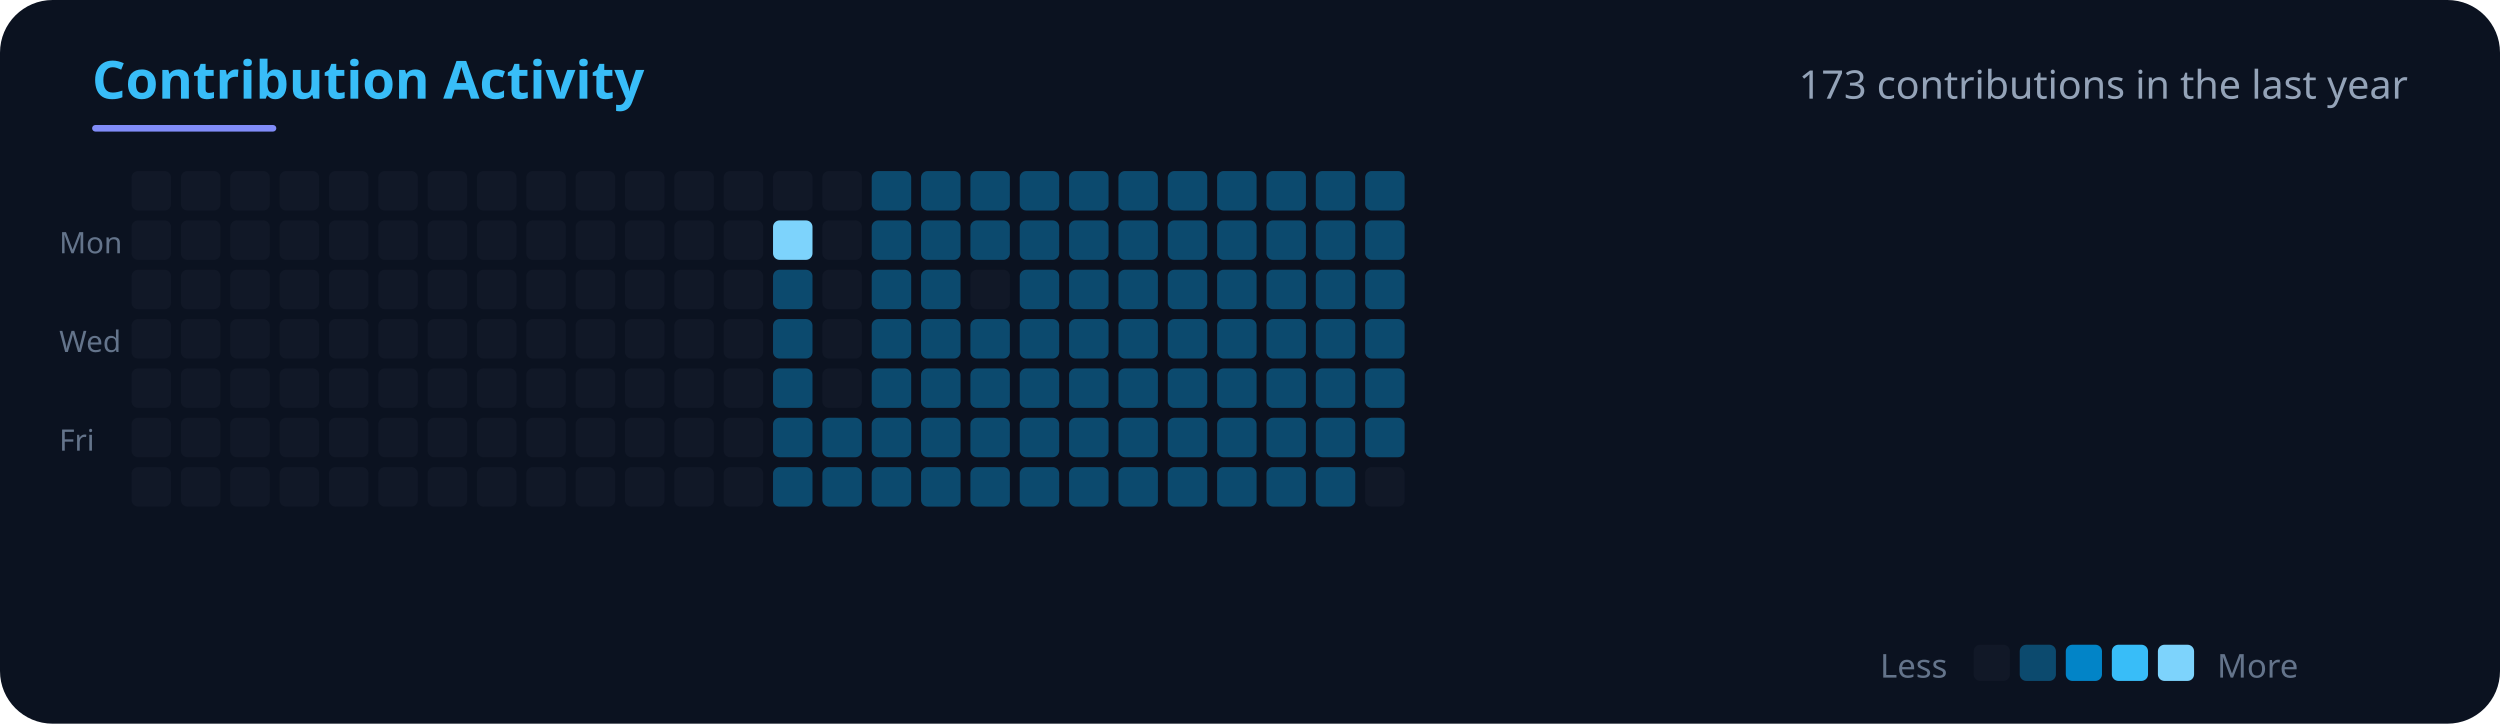
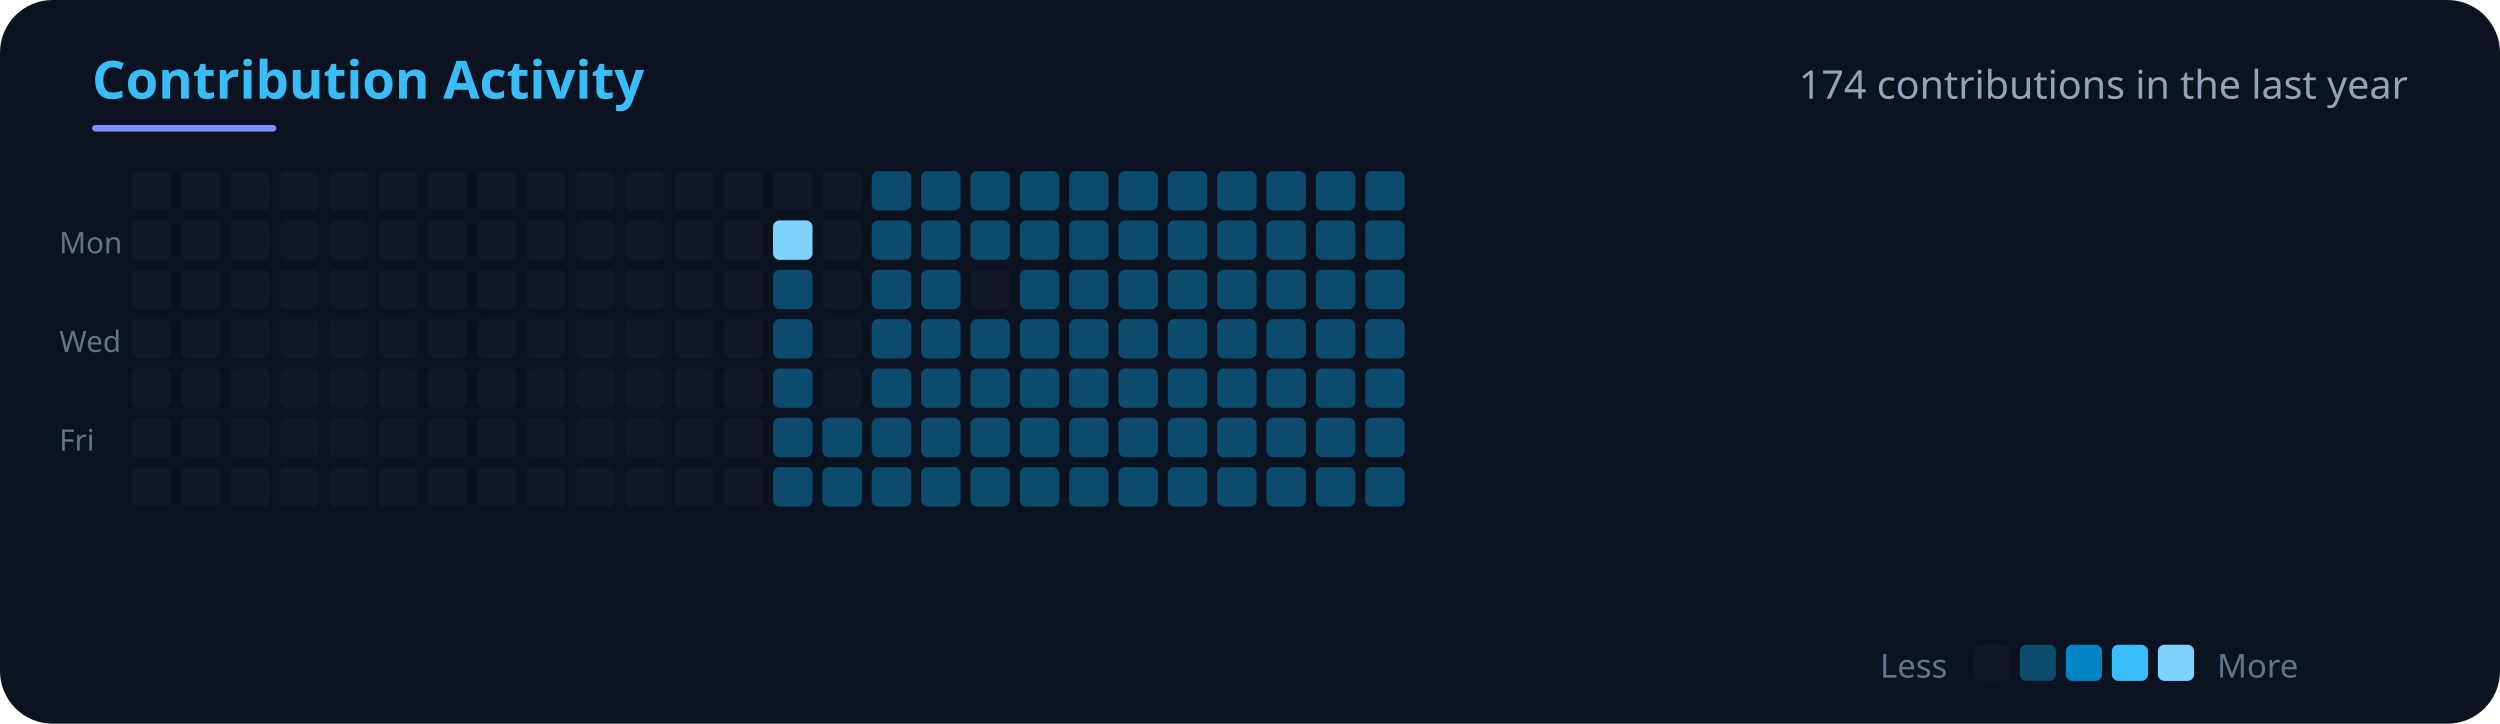
<svg xmlns="http://www.w3.org/2000/svg" width="760" height="220" viewBox="0 0 760 220" role="img">
  <rect width="100%" height="100%" rx="16" fill="#0B1220" />
  <text x="28" y="30" fill="#38BDF8" font-family="Segoe UI, Ubuntu, sans-serif" font-size="16" font-weight="700">Contribution Activity</text>
-   <text x="732" y="30" text-anchor="end" fill="#94A3B8" font-family="Segoe UI, Ubuntu, sans-serif" font-size="12">173 contributions in the last year</text>
+   <text x="732" y="30" text-anchor="end" fill="#94A3B8" font-family="Segoe UI, Ubuntu, sans-serif" font-size="12">174 contributions in the last year</text>
  <rect x="28" y="38" width="56" height="2" rx="1" fill="#818CF8" />
  <text x="18" y="77" fill="#64748B" font-family="Segoe UI, Ubuntu, sans-serif" font-size="9">Mon</text>
  <text x="18" y="107" fill="#64748B" font-family="Segoe UI, Ubuntu, sans-serif" font-size="9">Wed</text>
  <text x="18" y="137" fill="#64748B" font-family="Segoe UI, Ubuntu, sans-serif" font-size="9">Fri</text>
  <rect x="40" y="52" width="12" height="12" rx="2" fill="#111827" />
  <rect x="40" y="67" width="12" height="12" rx="2" fill="#111827" />
  <rect x="40" y="82" width="12" height="12" rx="2" fill="#111827" />
  <rect x="40" y="97" width="12" height="12" rx="2" fill="#111827" />
  <rect x="40" y="112" width="12" height="12" rx="2" fill="#111827" />
  <rect x="40" y="127" width="12" height="12" rx="2" fill="#111827" />
  <rect x="40" y="142" width="12" height="12" rx="2" fill="#111827" />
  <rect x="55" y="52" width="12" height="12" rx="2" fill="#111827" />
  <rect x="55" y="67" width="12" height="12" rx="2" fill="#111827" />
  <rect x="55" y="82" width="12" height="12" rx="2" fill="#111827" />
  <rect x="55" y="97" width="12" height="12" rx="2" fill="#111827" />
  <rect x="55" y="112" width="12" height="12" rx="2" fill="#111827" />
  <rect x="55" y="127" width="12" height="12" rx="2" fill="#111827" />
  <rect x="55" y="142" width="12" height="12" rx="2" fill="#111827" />
  <rect x="70" y="52" width="12" height="12" rx="2" fill="#111827" />
  <rect x="70" y="67" width="12" height="12" rx="2" fill="#111827" />
  <rect x="70" y="82" width="12" height="12" rx="2" fill="#111827" />
  <rect x="70" y="97" width="12" height="12" rx="2" fill="#111827" />
  <rect x="70" y="112" width="12" height="12" rx="2" fill="#111827" />
  <rect x="70" y="127" width="12" height="12" rx="2" fill="#111827" />
  <rect x="70" y="142" width="12" height="12" rx="2" fill="#111827" />
  <rect x="85" y="52" width="12" height="12" rx="2" fill="#111827" />
  <rect x="85" y="67" width="12" height="12" rx="2" fill="#111827" />
  <rect x="85" y="82" width="12" height="12" rx="2" fill="#111827" />
  <rect x="85" y="97" width="12" height="12" rx="2" fill="#111827" />
  <rect x="85" y="112" width="12" height="12" rx="2" fill="#111827" />
  <rect x="85" y="127" width="12" height="12" rx="2" fill="#111827" />
  <rect x="85" y="142" width="12" height="12" rx="2" fill="#111827" />
  <rect x="100" y="52" width="12" height="12" rx="2" fill="#111827" />
  <rect x="100" y="67" width="12" height="12" rx="2" fill="#111827" />
  <rect x="100" y="82" width="12" height="12" rx="2" fill="#111827" />
  <rect x="100" y="97" width="12" height="12" rx="2" fill="#111827" />
  <rect x="100" y="112" width="12" height="12" rx="2" fill="#111827" />
  <rect x="100" y="127" width="12" height="12" rx="2" fill="#111827" />
  <rect x="100" y="142" width="12" height="12" rx="2" fill="#111827" />
  <rect x="115" y="52" width="12" height="12" rx="2" fill="#111827" />
  <rect x="115" y="67" width="12" height="12" rx="2" fill="#111827" />
  <rect x="115" y="82" width="12" height="12" rx="2" fill="#111827" />
  <rect x="115" y="97" width="12" height="12" rx="2" fill="#111827" />
  <rect x="115" y="112" width="12" height="12" rx="2" fill="#111827" />
  <rect x="115" y="127" width="12" height="12" rx="2" fill="#111827" />
  <rect x="115" y="142" width="12" height="12" rx="2" fill="#111827" />
  <rect x="130" y="52" width="12" height="12" rx="2" fill="#111827" />
  <rect x="130" y="67" width="12" height="12" rx="2" fill="#111827" />
  <rect x="130" y="82" width="12" height="12" rx="2" fill="#111827" />
  <rect x="130" y="97" width="12" height="12" rx="2" fill="#111827" />
  <rect x="130" y="112" width="12" height="12" rx="2" fill="#111827" />
  <rect x="130" y="127" width="12" height="12" rx="2" fill="#111827" />
  <rect x="130" y="142" width="12" height="12" rx="2" fill="#111827" />
  <rect x="145" y="52" width="12" height="12" rx="2" fill="#111827" />
  <rect x="145" y="67" width="12" height="12" rx="2" fill="#111827" />
  <rect x="145" y="82" width="12" height="12" rx="2" fill="#111827" />
  <rect x="145" y="97" width="12" height="12" rx="2" fill="#111827" />
  <rect x="145" y="112" width="12" height="12" rx="2" fill="#111827" />
  <rect x="145" y="127" width="12" height="12" rx="2" fill="#111827" />
  <rect x="145" y="142" width="12" height="12" rx="2" fill="#111827" />
  <rect x="160" y="52" width="12" height="12" rx="2" fill="#111827" />
  <rect x="160" y="67" width="12" height="12" rx="2" fill="#111827" />
  <rect x="160" y="82" width="12" height="12" rx="2" fill="#111827" />
  <rect x="160" y="97" width="12" height="12" rx="2" fill="#111827" />
  <rect x="160" y="112" width="12" height="12" rx="2" fill="#111827" />
  <rect x="160" y="127" width="12" height="12" rx="2" fill="#111827" />
  <rect x="160" y="142" width="12" height="12" rx="2" fill="#111827" />
  <rect x="175" y="52" width="12" height="12" rx="2" fill="#111827" />
  <rect x="175" y="67" width="12" height="12" rx="2" fill="#111827" />
  <rect x="175" y="82" width="12" height="12" rx="2" fill="#111827" />
  <rect x="175" y="97" width="12" height="12" rx="2" fill="#111827" />
  <rect x="175" y="112" width="12" height="12" rx="2" fill="#111827" />
  <rect x="175" y="127" width="12" height="12" rx="2" fill="#111827" />
  <rect x="175" y="142" width="12" height="12" rx="2" fill="#111827" />
  <rect x="190" y="52" width="12" height="12" rx="2" fill="#111827" />
  <rect x="190" y="67" width="12" height="12" rx="2" fill="#111827" />
  <rect x="190" y="82" width="12" height="12" rx="2" fill="#111827" />
  <rect x="190" y="97" width="12" height="12" rx="2" fill="#111827" />
  <rect x="190" y="112" width="12" height="12" rx="2" fill="#111827" />
  <rect x="190" y="127" width="12" height="12" rx="2" fill="#111827" />
  <rect x="190" y="142" width="12" height="12" rx="2" fill="#111827" />
  <rect x="205" y="52" width="12" height="12" rx="2" fill="#111827" />
  <rect x="205" y="67" width="12" height="12" rx="2" fill="#111827" />
  <rect x="205" y="82" width="12" height="12" rx="2" fill="#111827" />
  <rect x="205" y="97" width="12" height="12" rx="2" fill="#111827" />
  <rect x="205" y="112" width="12" height="12" rx="2" fill="#111827" />
  <rect x="205" y="127" width="12" height="12" rx="2" fill="#111827" />
  <rect x="205" y="142" width="12" height="12" rx="2" fill="#111827" />
  <rect x="220" y="52" width="12" height="12" rx="2" fill="#111827" />
  <rect x="220" y="67" width="12" height="12" rx="2" fill="#111827" />
  <rect x="220" y="82" width="12" height="12" rx="2" fill="#111827" />
  <rect x="220" y="97" width="12" height="12" rx="2" fill="#111827" />
  <rect x="220" y="112" width="12" height="12" rx="2" fill="#111827" />
  <rect x="220" y="127" width="12" height="12" rx="2" fill="#111827" />
  <rect x="220" y="142" width="12" height="12" rx="2" fill="#111827" />
  <rect x="235" y="52" width="12" height="12" rx="2" fill="#111827" />
  <rect x="235" y="67" width="12" height="12" rx="2" fill="#7DD3FC" />
  <rect x="235" y="82" width="12" height="12" rx="2" fill="#0C4A6E" />
  <rect x="235" y="97" width="12" height="12" rx="2" fill="#0C4A6E" />
  <rect x="235" y="112" width="12" height="12" rx="2" fill="#0C4A6E" />
  <rect x="235" y="127" width="12" height="12" rx="2" fill="#0C4A6E" />
  <rect x="235" y="142" width="12" height="12" rx="2" fill="#0C4A6E" />
  <rect x="250" y="52" width="12" height="12" rx="2" fill="#111827" />
  <rect x="250" y="67" width="12" height="12" rx="2" fill="#111827" />
  <rect x="250" y="82" width="12" height="12" rx="2" fill="#111827" />
  <rect x="250" y="97" width="12" height="12" rx="2" fill="#111827" />
  <rect x="250" y="112" width="12" height="12" rx="2" fill="#111827" />
  <rect x="250" y="127" width="12" height="12" rx="2" fill="#0C4A6E" />
  <rect x="250" y="142" width="12" height="12" rx="2" fill="#0C4A6E" />
  <rect x="265" y="52" width="12" height="12" rx="2" fill="#0C4A6E" />
  <rect x="265" y="67" width="12" height="12" rx="2" fill="#0C4A6E" />
  <rect x="265" y="82" width="12" height="12" rx="2" fill="#0C4A6E" />
  <rect x="265" y="97" width="12" height="12" rx="2" fill="#0C4A6E" />
  <rect x="265" y="112" width="12" height="12" rx="2" fill="#0C4A6E" />
  <rect x="265" y="127" width="12" height="12" rx="2" fill="#0C4A6E" />
  <rect x="265" y="142" width="12" height="12" rx="2" fill="#0C4A6E" />
  <rect x="280" y="52" width="12" height="12" rx="2" fill="#0C4A6E" />
  <rect x="280" y="67" width="12" height="12" rx="2" fill="#0C4A6E" />
  <rect x="280" y="82" width="12" height="12" rx="2" fill="#0C4A6E" />
  <rect x="280" y="97" width="12" height="12" rx="2" fill="#0C4A6E" />
  <rect x="280" y="112" width="12" height="12" rx="2" fill="#0C4A6E" />
  <rect x="280" y="127" width="12" height="12" rx="2" fill="#0C4A6E" />
  <rect x="280" y="142" width="12" height="12" rx="2" fill="#0C4A6E" />
  <rect x="295" y="52" width="12" height="12" rx="2" fill="#0C4A6E" />
  <rect x="295" y="67" width="12" height="12" rx="2" fill="#0C4A6E" />
  <rect x="295" y="82" width="12" height="12" rx="2" fill="#111827" />
  <rect x="295" y="97" width="12" height="12" rx="2" fill="#0C4A6E" />
  <rect x="295" y="112" width="12" height="12" rx="2" fill="#0C4A6E" />
  <rect x="295" y="127" width="12" height="12" rx="2" fill="#0C4A6E" />
  <rect x="295" y="142" width="12" height="12" rx="2" fill="#0C4A6E" />
  <rect x="310" y="52" width="12" height="12" rx="2" fill="#0C4A6E" />
  <rect x="310" y="67" width="12" height="12" rx="2" fill="#0C4A6E" />
  <rect x="310" y="82" width="12" height="12" rx="2" fill="#0C4A6E" />
  <rect x="310" y="97" width="12" height="12" rx="2" fill="#0C4A6E" />
  <rect x="310" y="112" width="12" height="12" rx="2" fill="#0C4A6E" />
  <rect x="310" y="127" width="12" height="12" rx="2" fill="#0C4A6E" />
  <rect x="310" y="142" width="12" height="12" rx="2" fill="#0C4A6E" />
  <rect x="325" y="52" width="12" height="12" rx="2" fill="#0C4A6E" />
  <rect x="325" y="67" width="12" height="12" rx="2" fill="#0C4A6E" />
  <rect x="325" y="82" width="12" height="12" rx="2" fill="#0C4A6E" />
  <rect x="325" y="97" width="12" height="12" rx="2" fill="#0C4A6E" />
  <rect x="325" y="112" width="12" height="12" rx="2" fill="#0C4A6E" />
  <rect x="325" y="127" width="12" height="12" rx="2" fill="#0C4A6E" />
  <rect x="325" y="142" width="12" height="12" rx="2" fill="#0C4A6E" />
  <rect x="340" y="52" width="12" height="12" rx="2" fill="#0C4A6E" />
  <rect x="340" y="67" width="12" height="12" rx="2" fill="#0C4A6E" />
  <rect x="340" y="82" width="12" height="12" rx="2" fill="#0C4A6E" />
  <rect x="340" y="97" width="12" height="12" rx="2" fill="#0C4A6E" />
  <rect x="340" y="112" width="12" height="12" rx="2" fill="#0C4A6E" />
  <rect x="340" y="127" width="12" height="12" rx="2" fill="#0C4A6E" />
  <rect x="340" y="142" width="12" height="12" rx="2" fill="#0C4A6E" />
  <rect x="355" y="52" width="12" height="12" rx="2" fill="#0C4A6E" />
  <rect x="355" y="67" width="12" height="12" rx="2" fill="#0C4A6E" />
  <rect x="355" y="82" width="12" height="12" rx="2" fill="#0C4A6E" />
  <rect x="355" y="97" width="12" height="12" rx="2" fill="#0C4A6E" />
  <rect x="355" y="112" width="12" height="12" rx="2" fill="#0C4A6E" />
  <rect x="355" y="127" width="12" height="12" rx="2" fill="#0C4A6E" />
  <rect x="355" y="142" width="12" height="12" rx="2" fill="#0C4A6E" />
  <rect x="370" y="52" width="12" height="12" rx="2" fill="#0C4A6E" />
  <rect x="370" y="67" width="12" height="12" rx="2" fill="#0C4A6E" />
  <rect x="370" y="82" width="12" height="12" rx="2" fill="#0C4A6E" />
  <rect x="370" y="97" width="12" height="12" rx="2" fill="#0C4A6E" />
  <rect x="370" y="112" width="12" height="12" rx="2" fill="#0C4A6E" />
  <rect x="370" y="127" width="12" height="12" rx="2" fill="#0C4A6E" />
  <rect x="370" y="142" width="12" height="12" rx="2" fill="#0C4A6E" />
  <rect x="385" y="52" width="12" height="12" rx="2" fill="#0C4A6E" />
  <rect x="385" y="67" width="12" height="12" rx="2" fill="#0C4A6E" />
  <rect x="385" y="82" width="12" height="12" rx="2" fill="#0C4A6E" />
  <rect x="385" y="97" width="12" height="12" rx="2" fill="#0C4A6E" />
  <rect x="385" y="112" width="12" height="12" rx="2" fill="#0C4A6E" />
  <rect x="385" y="127" width="12" height="12" rx="2" fill="#0C4A6E" />
  <rect x="385" y="142" width="12" height="12" rx="2" fill="#0C4A6E" />
  <rect x="400" y="52" width="12" height="12" rx="2" fill="#0C4A6E" />
  <rect x="400" y="67" width="12" height="12" rx="2" fill="#0C4A6E" />
  <rect x="400" y="82" width="12" height="12" rx="2" fill="#0C4A6E" />
  <rect x="400" y="97" width="12" height="12" rx="2" fill="#0C4A6E" />
  <rect x="400" y="112" width="12" height="12" rx="2" fill="#0C4A6E" />
  <rect x="400" y="127" width="12" height="12" rx="2" fill="#0C4A6E" />
  <rect x="400" y="142" width="12" height="12" rx="2" fill="#0C4A6E" />
  <rect x="415" y="52" width="12" height="12" rx="2" fill="#0C4A6E" />
  <rect x="415" y="67" width="12" height="12" rx="2" fill="#0C4A6E" />
  <rect x="415" y="82" width="12" height="12" rx="2" fill="#0C4A6E" />
  <rect x="415" y="97" width="12" height="12" rx="2" fill="#0C4A6E" />
  <rect x="415" y="112" width="12" height="12" rx="2" fill="#0C4A6E" />
  <rect x="415" y="127" width="12" height="12" rx="2" fill="#0C4A6E" />
-   <rect x="415" y="142" width="12" height="12" rx="2" fill="#111827" />
+   <rect x="415" y="142" width="12" height="12" rx="2" fill="#0C4A6E" />
  <text x="592" y="206" text-anchor="end" fill="#64748B" font-size="10" font-family="Segoe UI, Ubuntu, sans-serif">Less</text>
  <rect x="600" y="196" width="11" height="11" rx="2" fill="#111827" />
  <rect x="614" y="196" width="11" height="11" rx="2" fill="#0C4A6E" />
  <rect x="628" y="196" width="11" height="11" rx="2" fill="#0284C7" />
  <rect x="642" y="196" width="11" height="11" rx="2" fill="#38BDF8" />
  <rect x="656" y="196" width="11" height="11" rx="2" fill="#7DD3FC" />
  <text x="674" y="206" fill="#64748B" font-size="10" font-family="Segoe UI, Ubuntu, sans-serif">More</text>
</svg>
